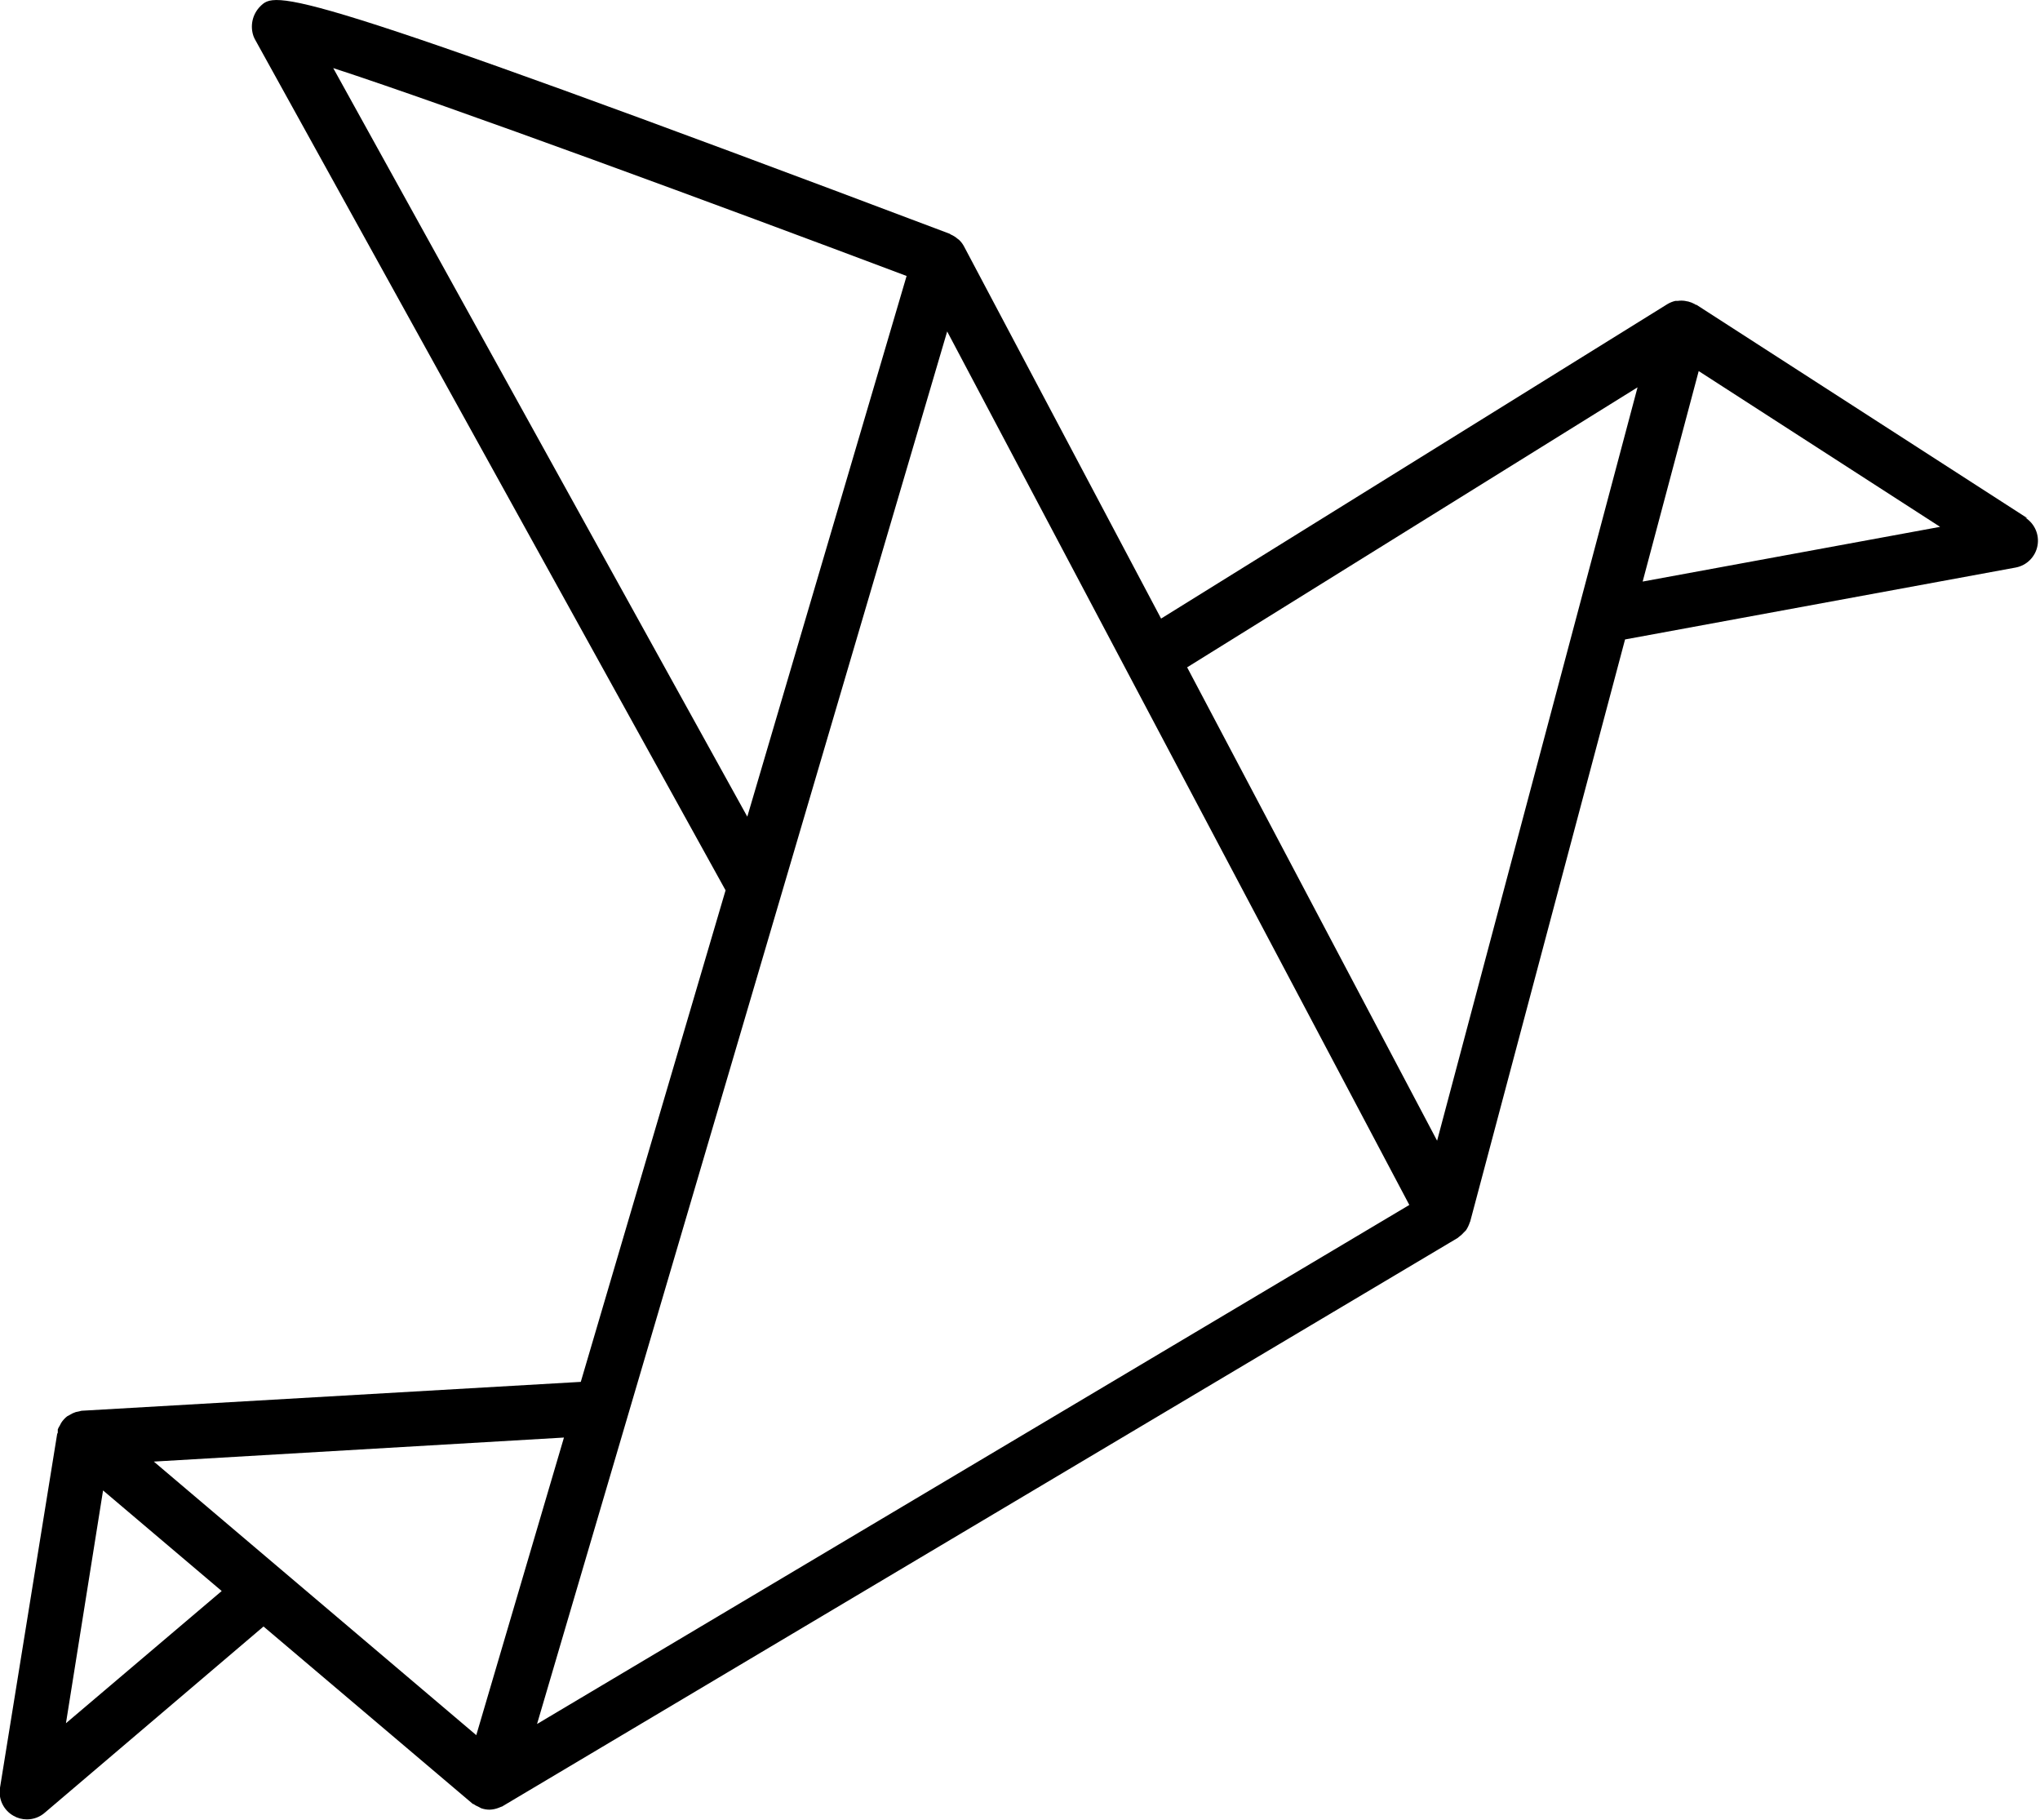
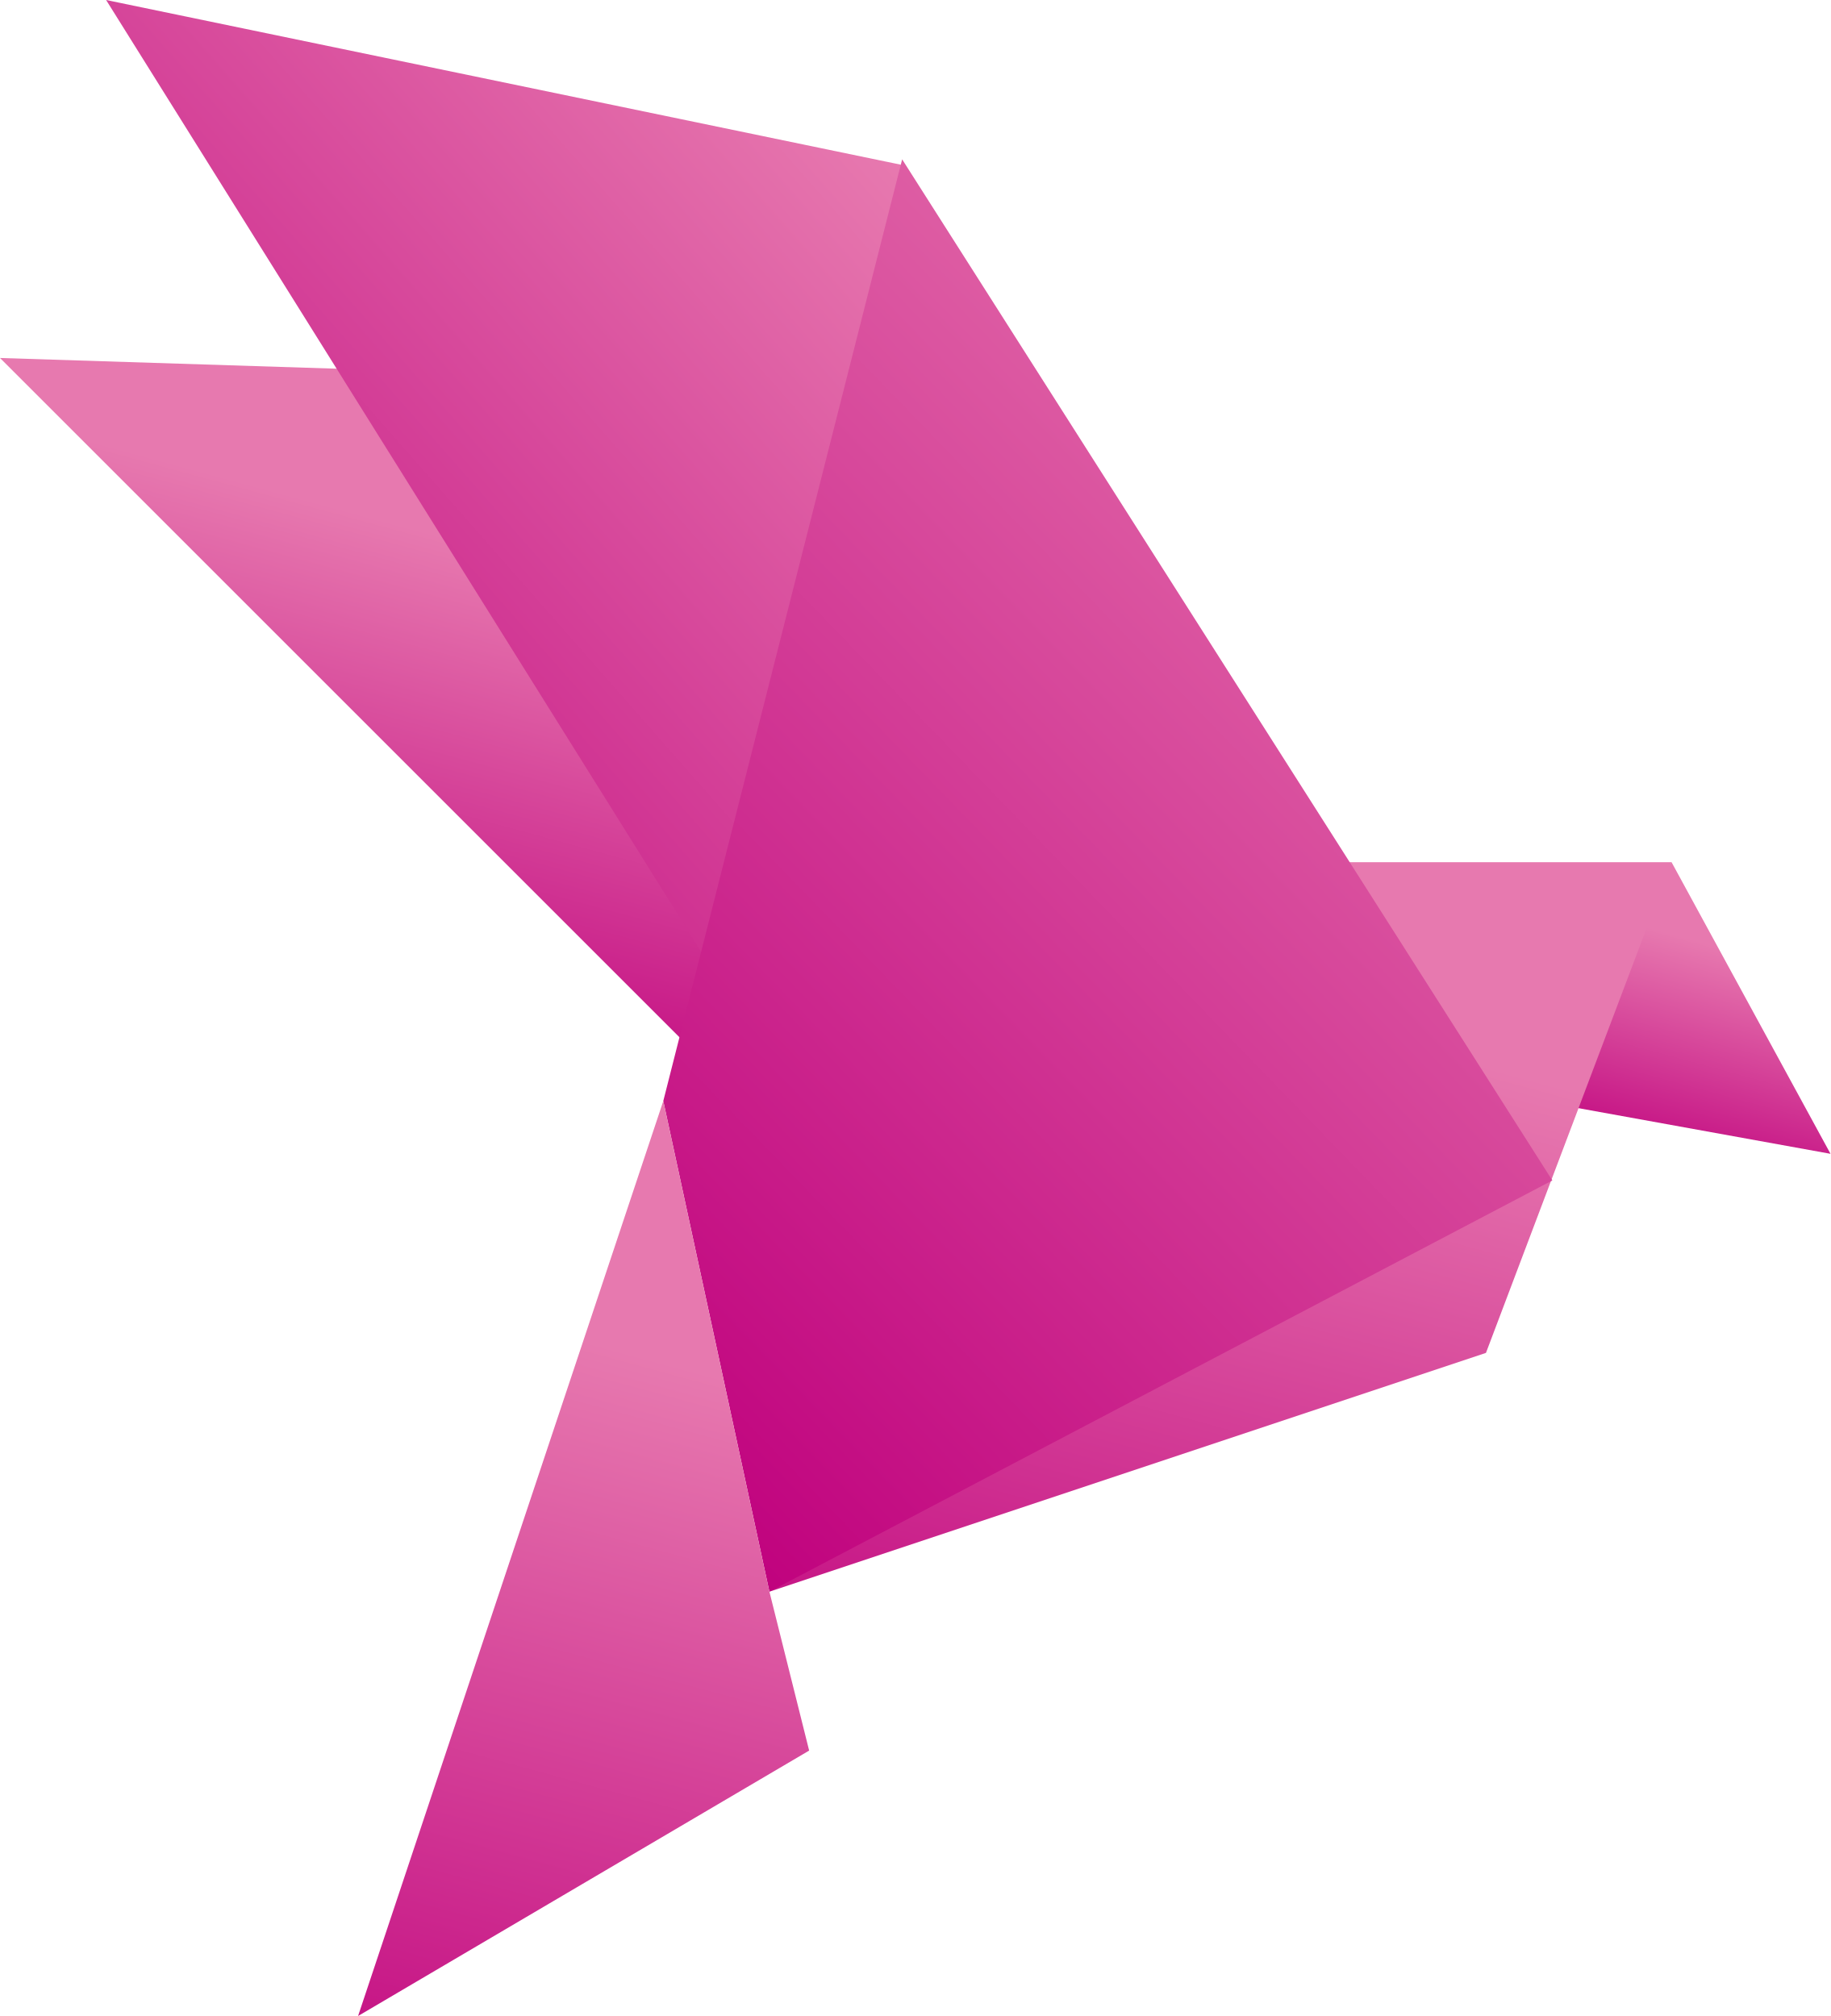
- <svg xmlns="http://www.w3.org/2000/svg" viewBox="0 0 212.19 189.21">
+ <svg xmlns="http://www.w3.org/2000/svg" xmlns:xlink="http://www.w3.org/1999/xlink" viewBox="0 0 43.3 47.7">
+   <defs>
+     <style>.cls-1{fill:url(#linear-gradient);}.cls-2{fill:url(#linear-gradient-2);}.cls-3{fill:url(#linear-gradient-3);}.cls-4{fill:url(#linear-gradient-4);}.cls-5{fill:url(#linear-gradient-5);}.cls-6{fill:url(#linear-gradient-6);}</style>
+     <linearGradient id="linear-gradient" x1="26" y1="22.49" x2="24.53" y2="27.88" gradientTransform="translate(14.99)" gradientUnits="userSpaceOnUse">
+       <stop offset="0" stop-color="#e779af" />
+       <stop offset="1" stop-color="#c0027e" />
+     </linearGradient>
+     <linearGradient id="linear-gradient-2" x1="-5.34" y1="12.46" x2="-8.62" y2="24.5" xlink:href="#linear-gradient" />
+     <linearGradient id="linear-gradient-3" x1="4.87" y1="2.25" x2="-15.03" y2="19.76" xlink:href="#linear-gradient" />
+     <linearGradient id="linear-gradient-4" x1="15.28" y1="23.88" x2="10.07" y2="43.01" xlink:href="#linear-gradient" />
+     <linearGradient id="linear-gradient-5" x1="21.91" y1="8.23" x2="-2.47" y2="31.81" xlink:href="#linear-gradient" />
+     <linearGradient id="linear-gradient-6" x1="2.08" y1="32.58" x2="-3.25" y2="52.15" xlink:href="#linear-gradient" />
+   </defs>
  <g id="Layer_2" data-name="Layer 2">
-     <g id="Layer_1-2" data-name="Layer 1">
-       <path d="M210.89,53.9,176.46,31.7c-.05,0-.11,0-.17-.07a3.09,3.09,0,0,0-.71-.28c-.11,0-.22-.05-.33-.06a2.56,2.56,0,0,0-.73,0,2.11,2.11,0,0,0-.25,0,2.91,2.91,0,0,0-.84.34l-52.66,32.7L100.28,25.64a2.64,2.64,0,0,0-.53-.7s-.1-.07-.15-.11a2.67,2.67,0,0,0-.7-.44,1.25,1.25,0,0,0-.12-.08C29.56-1.82,28.68-.93,27.05.68a3,3,0,0,0-.69,3.06,2.5,2.5,0,0,0,.19.41L75.47,92.59,60.41,143.71l-51.87,3c-.11,0-.21.05-.32.07l-.34.07a2.75,2.75,0,0,0-.67.32,1.39,1.39,0,0,0-.21.11,2.67,2.67,0,0,0-.64.7,2.29,2.29,0,0,0-.14.27,2.52,2.52,0,0,0-.21.4,2.5,2.5,0,0,0,0,.29c0,.06,0,.1-.06.16L0,185.92a2.82,2.82,0,0,0,1.41,2.92,2.76,2.76,0,0,0,1.39.37,2.81,2.81,0,0,0,1.84-.68l22.77-19.38,21.78,18.46s0,0,.05,0l0,0a2.33,2.33,0,0,0,.51.28,2.85,2.85,0,0,0,.3.16,2.62,2.62,0,0,0,.88.15h0a2.85,2.85,0,0,0,1-.22l.22-.09c.06,0,.13-.05.19-.09l99.3-59.07s.06-.07.1-.09a3,3,0,0,0,.53-.48,2.08,2.08,0,0,0,.21-.21,3.25,3.25,0,0,0,.38-.77c0-.05.05-.09.06-.14a0,0,0,0,0,0,0l16.11-60.54,40.64-7.48a2.84,2.84,0,0,0,1-5.18ZM170.33,40.28l-20.85,78.35-26-49.23ZM34.66,7.08C46.69,11,74.71,21.32,94.3,28.7L77.73,84.93Zm24,142.42-9.12,30.95L16,152ZM6.86,179.21,10.72,155l12.34,10.46Zm49,.08L98.52,34.47l48.07,90.84Zm115-118.81,5.83-21.89,25.11,16.2Z" />
+     <g id="Origami">
+       <g id="bird">
+         <polygon class="cls-1" points="39.54 20.4 43.3 27.3 36.4 26.05 39.54 20.4" />
+         <polygon class="cls-2" points="0 8.47 10.04 8.79 17.53 22.95 16.63 25.1 0 8.47" />
+         <polygon class="cls-3" points="2.51 0 21.42 3.92 16.63 22.59 2.51 0" />
+         <polygon class="cls-4" points="31.69 20.4 39.54 20.4 35.15 32.01 18.2 37.66 31.69 20.4" />
+         <polygon class="cls-5" points="21.34 3.77 36.72 27.93 18.2 37.66 15.69 26.05 21.34 3.77" />
+         <polygon class="cls-6" points="15.69 26.05 8.47 47.7 19.14 41.42 18.2 37.66 15.69 26.05" />
+       </g>
    </g>
  </g>
</svg>
